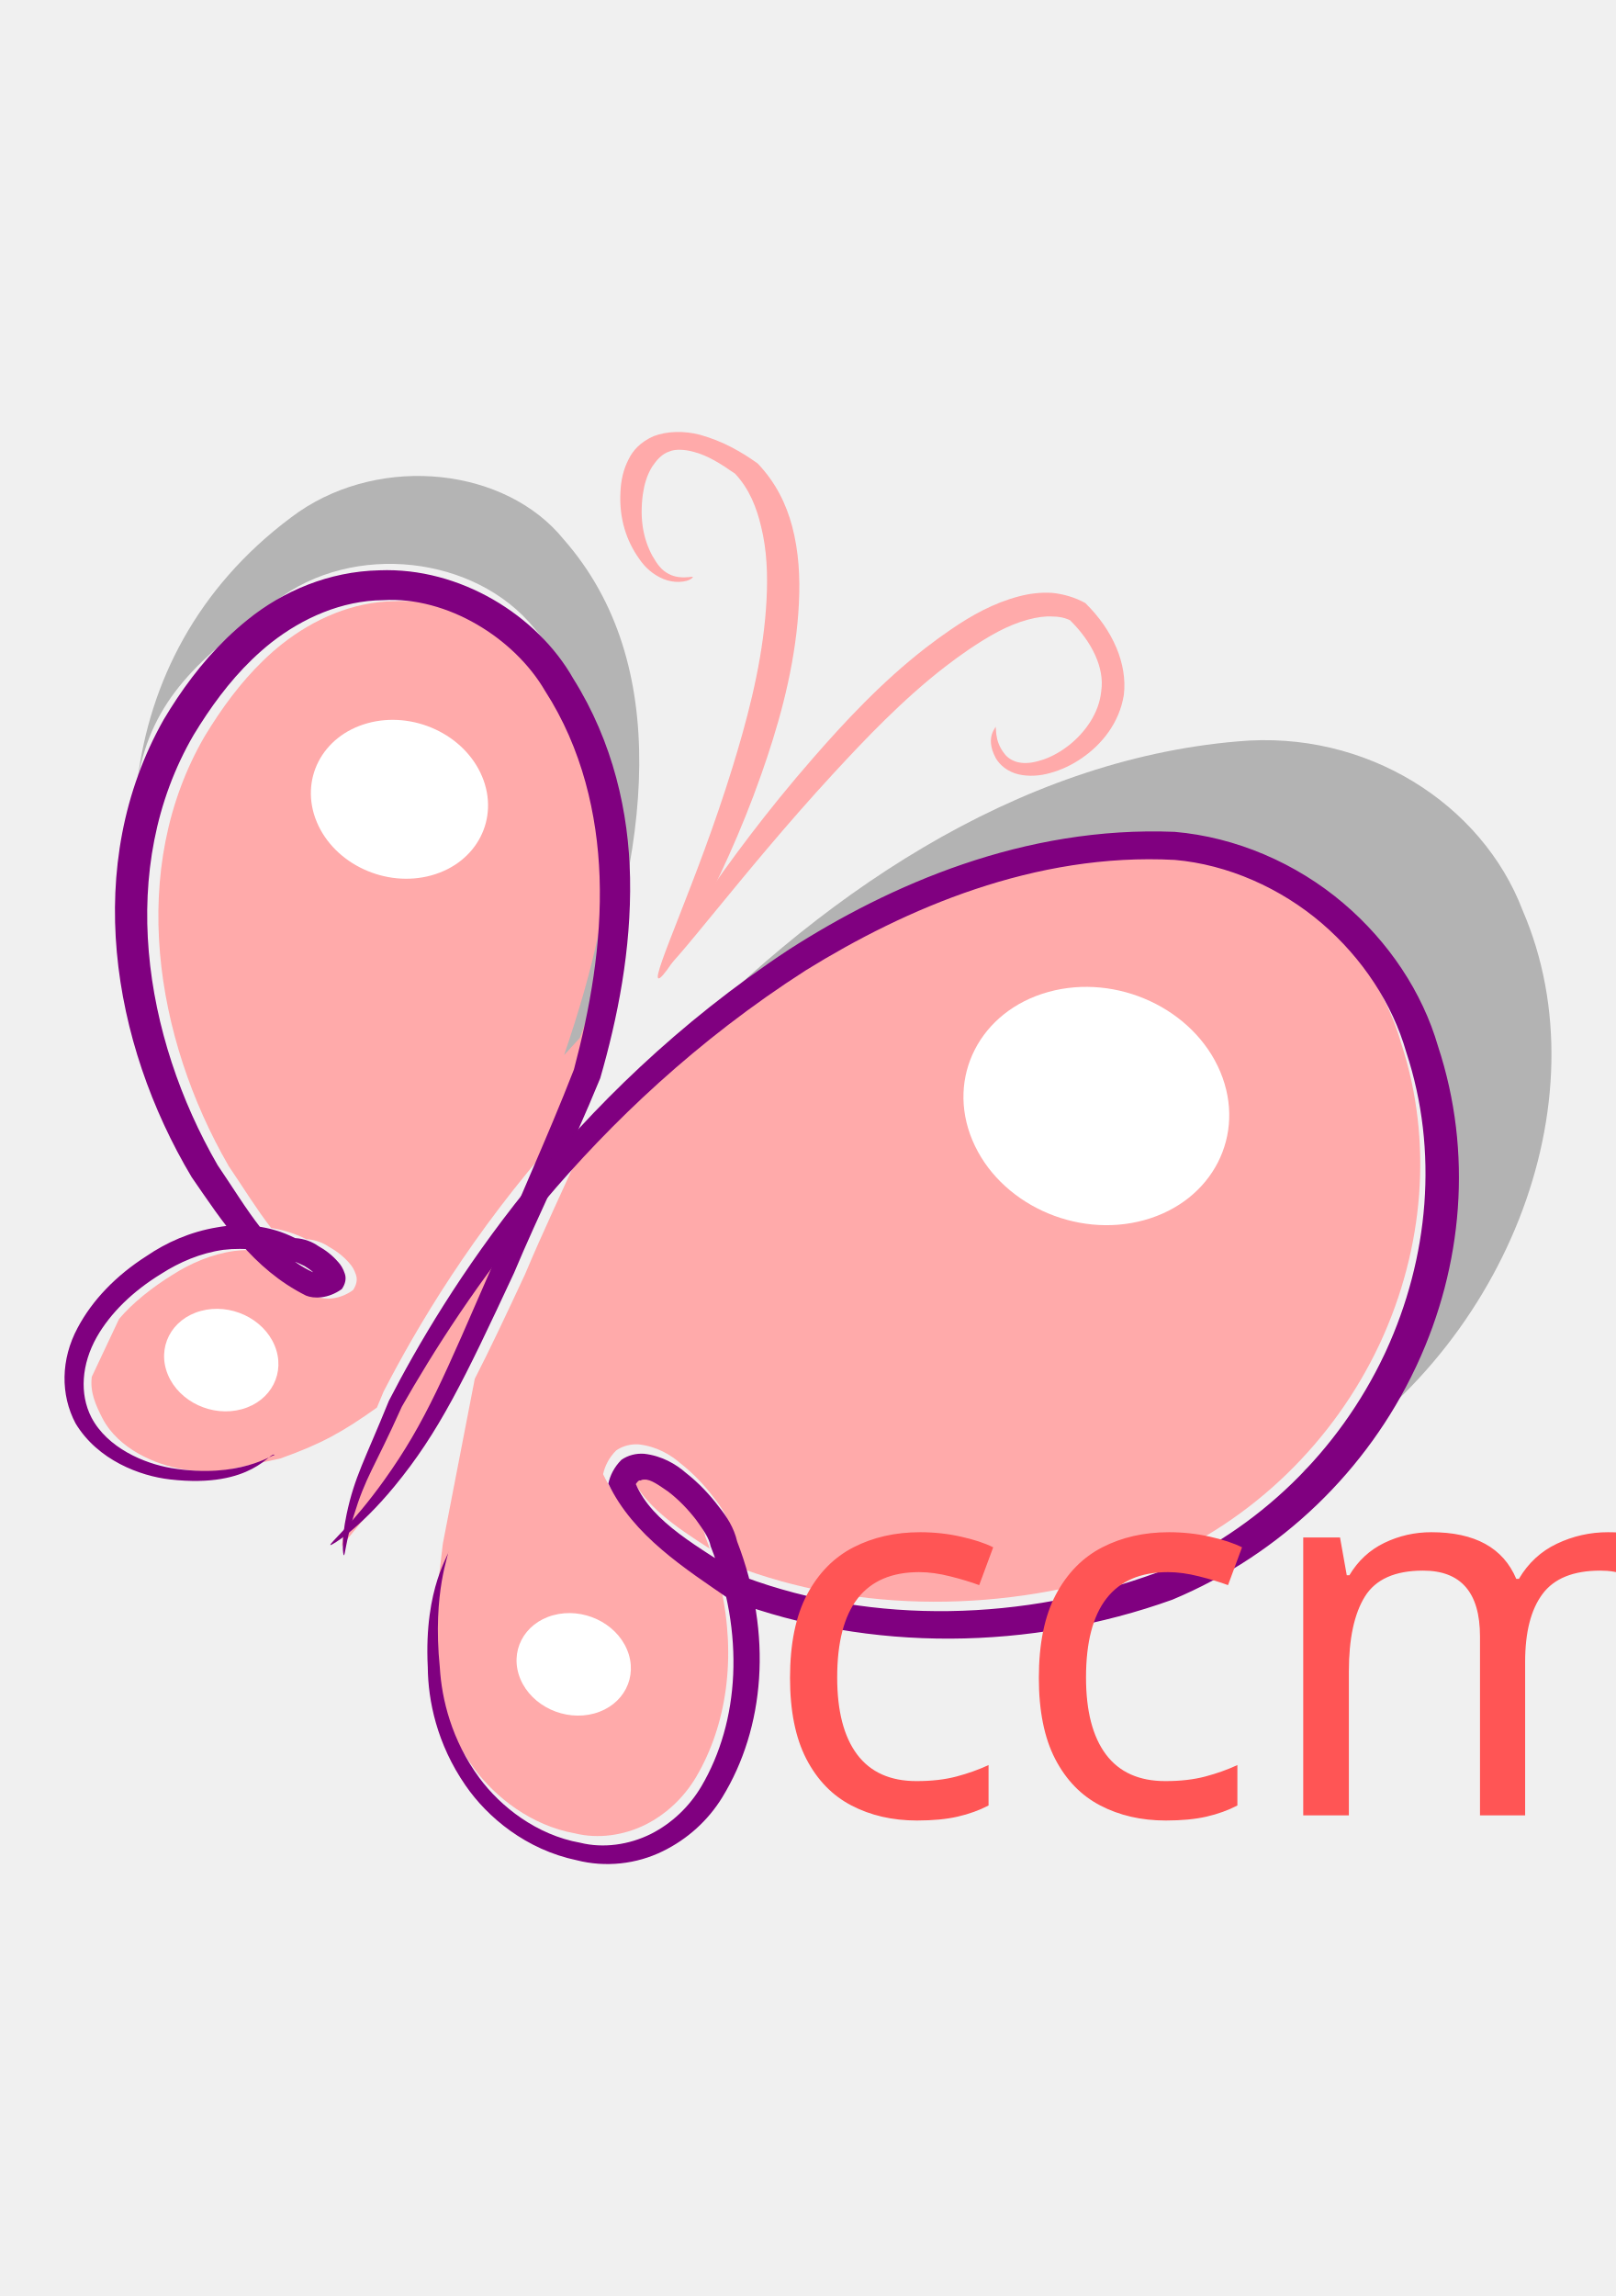
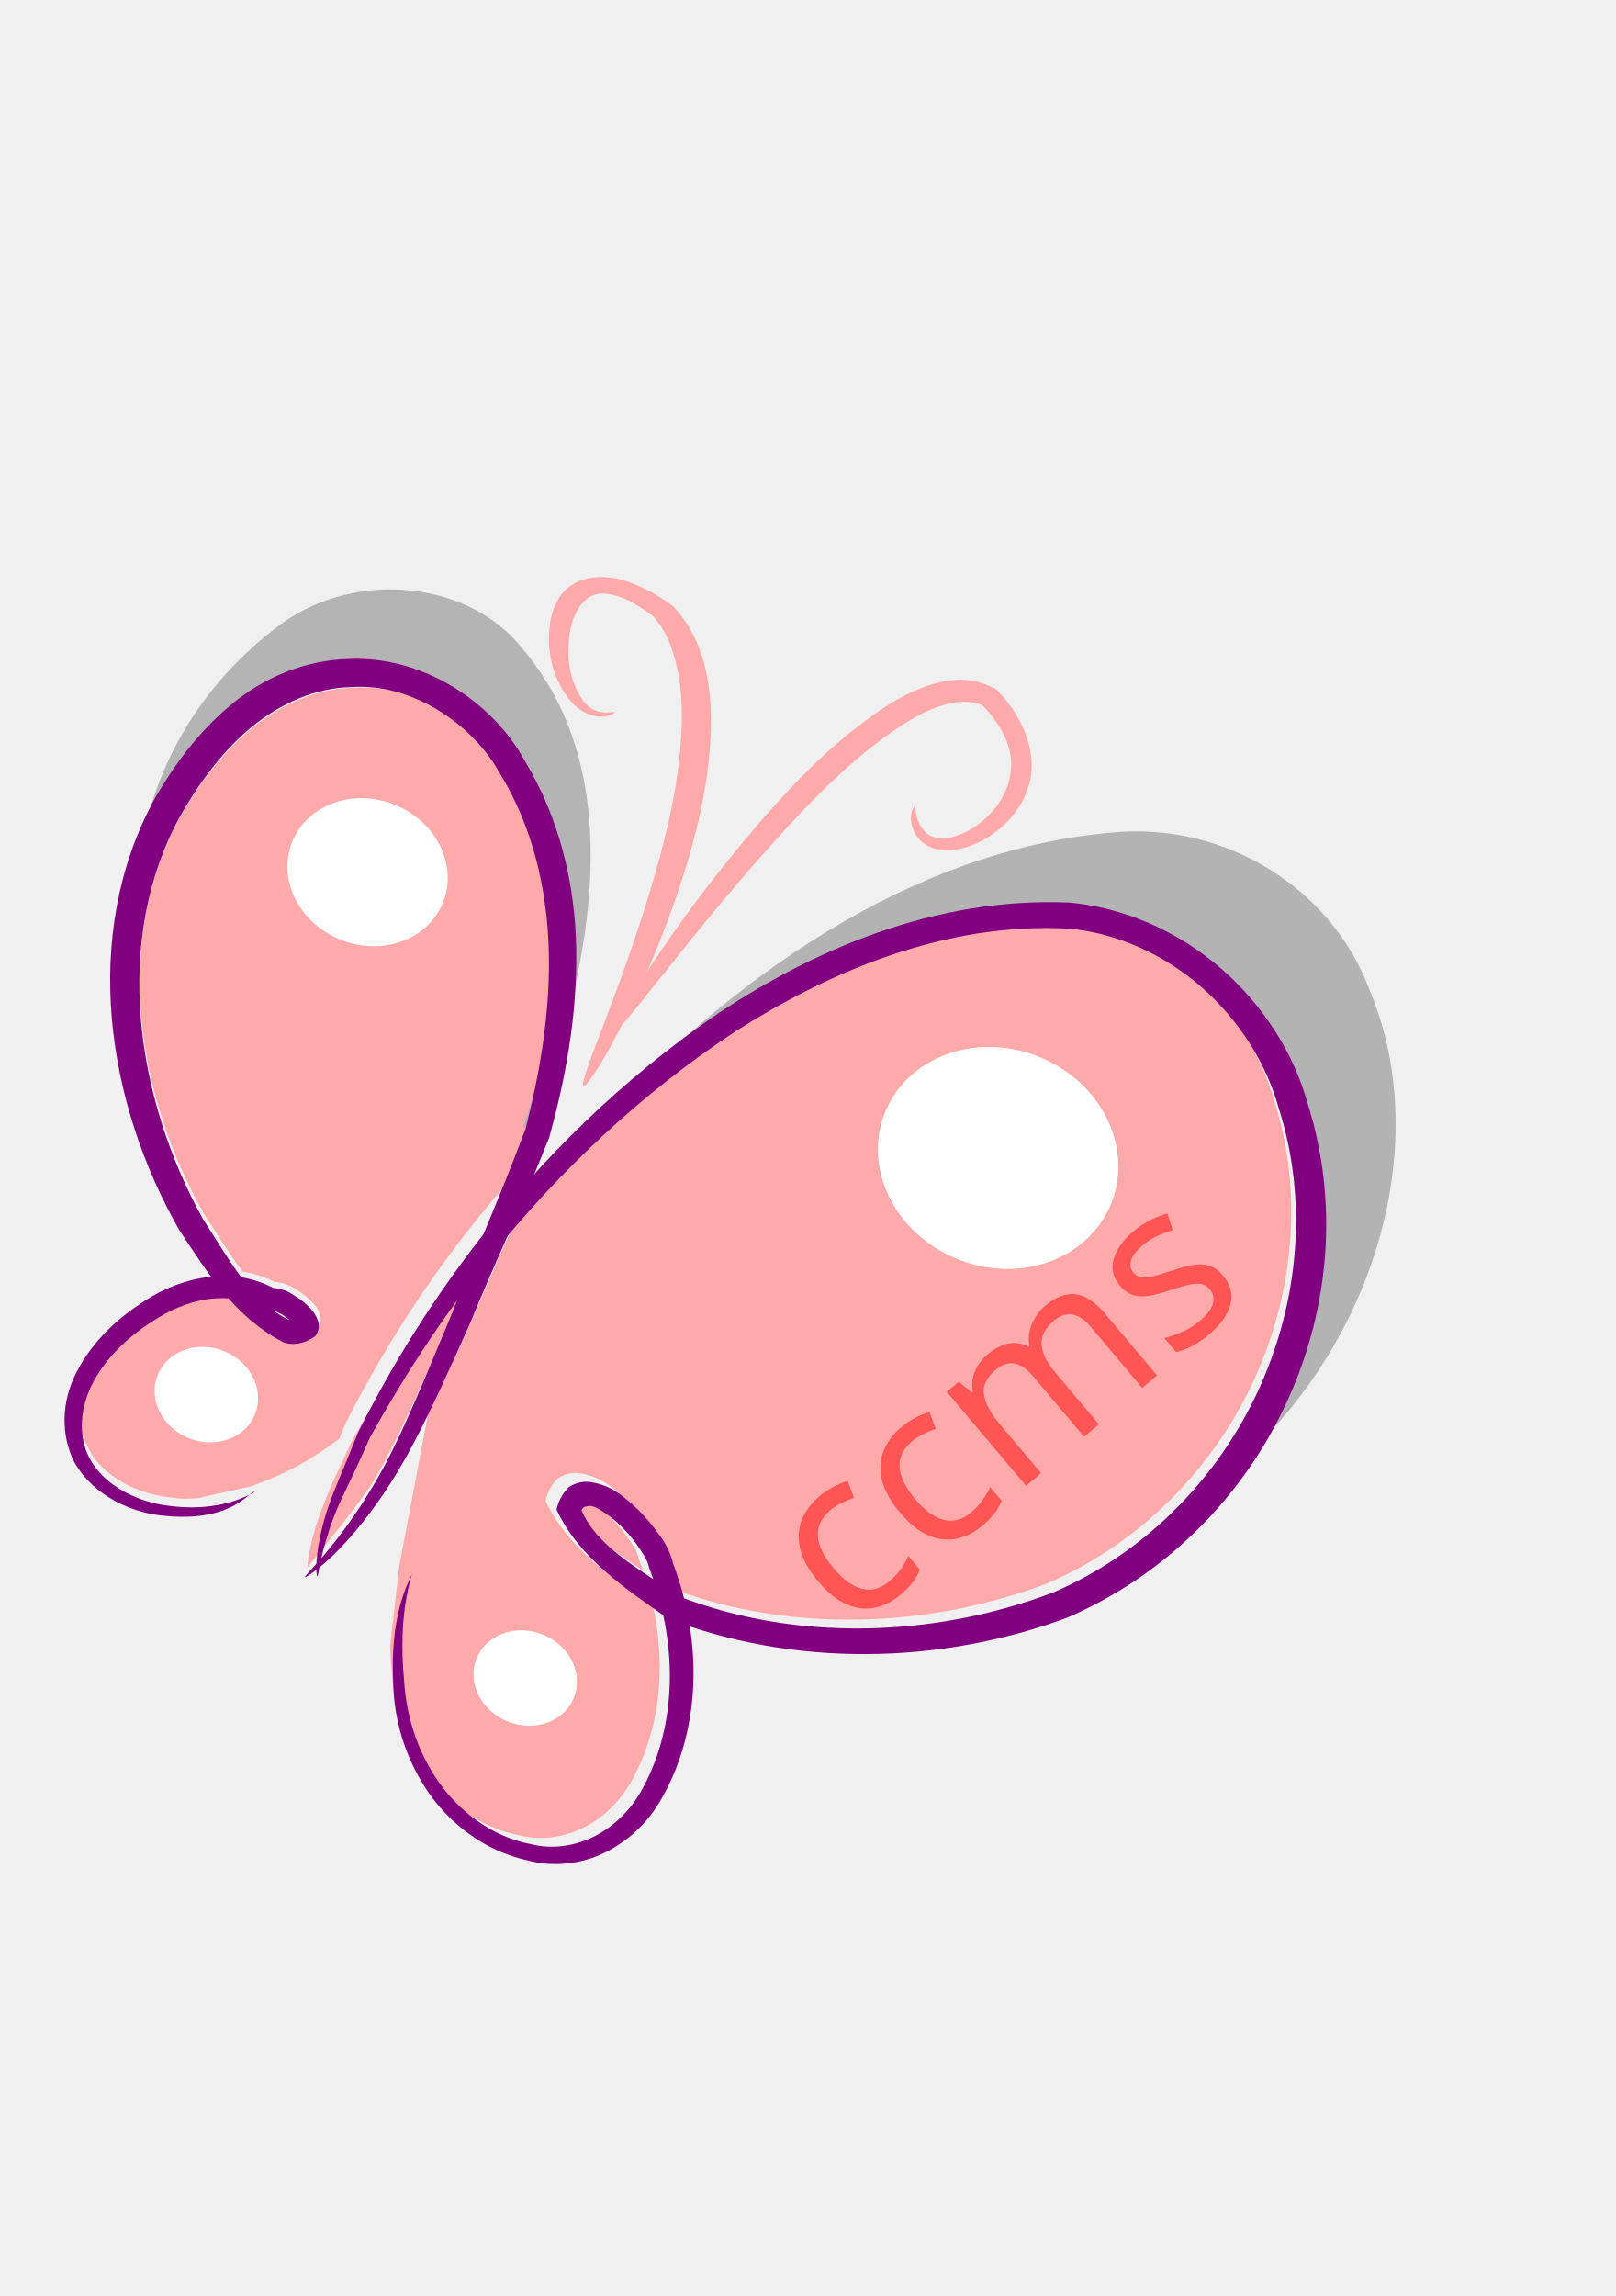
<svg xmlns="http://www.w3.org/2000/svg" width="88mm" height="125mm" viewBox="0 0 88 125" version="1.1" id="svg5" xml:space="preserve">
  <defs id="defs2">
    <rect x="163.704" y="95.608" width="462.05" height="126.056" id="rect830" />
  </defs>
  <g id="layer1">
-     <path style="fill:#ffaaaa;fill-rule:evenodd;stroke:none;stroke-width:0.323px;stroke-linecap:butt;stroke-linejoin:miter;stroke-opacity:1" d="m 24.092,33.013 c -0.86,-0.229 -1.745,-0.332 -2.62,-0.28 -2.25,0.021 -4.388,0.972 -6.103,2.32 -0.362,0.287 -0.708,0.592 -1.038,0.912 -1.247,1.206 -2.277,2.62 -3.178,4.107 -4.217,7.239 -2.73,16.434 1.303,23.416 0.812,1.194 1.525,2.361 2.309,3.367 0.647,0.103 1.295,0.296 1.909,0.608 0.522,0.033 0.946,0.212 1.25,0.424 0.396,0.219 0.787,0.513 1.114,0.898 0.13,0.141 0.257,0.346 0.346,0.617 0.087,0.25 0.04,0.543 -0.163,0.837 -0.745,0.533 -1.52,0.53 -1.945,0.358 -1.316,-0.656 -2.368,-1.538 -3.283,-2.531 -0.414,-0.022 -0.826,-0.01 -1.222,0.037 -1.251,0.176 -2.401,0.677 -3.375,1.301 -1.085,0.664 -2.205,1.554 -2.914,2.406 l -1.484,3.147 c -0.107,0.844 0.219,1.551 0.586,2.267 0.871,1.67 2.893,2.515 4.339,2.759 0.508,0.084 0.977,0.13 1.414,0.149 l 0.707,-0.028 3.217,-0.699 c 2.249,-0.798 3.393,-1.445 5.263,-2.77 0.125,-0.298 0.226,-0.53 0.367,-0.879 1.811,-3.513 4.84,-8.636 9.507,-13.892 0.492,-1.161 0.985,-2.345 1.464,-3.578 0.855,-3.22 1.527,-6.813 1.398,-10.507 -0.121,-3.373 -0.943,-6.97 -2.973,-10.116 -1.25,-2.144 -3.613,-3.965 -6.194,-4.652 z m 41.213,13.539 c -0.536,-0.117 -1.076,-0.2 -1.615,-0.247 -7.627,-0.409 -14.66,2.654 -20.075,5.998 -4.683,2.999 -8.567,6.41 -11.762,9.796 -1.165,2.608 -2.317,5.018 -3.255,7.262 -1.075,2.307 -1.939,4.138 -2.744,5.705 l -1.738,8.969 -0.549,4.677 c 0.012,0.488 0.042,1.009 0.099,1.573 0.102,1.712 0.64,3.942 2.156,6.002 1.154,1.558 3.107,3.102 5.489,3.526 1.247,0.311 2.656,0.118 3.857,-0.483 1.129,-0.573 2.086,-1.479 2.744,-2.593 1.666,-2.832 2.187,-6.501 1.346,-10.306 -2.471,-1.69 -5.115,-3.442 -6.416,-6.171 0.094,-0.436 0.314,-0.898 0.715,-1.296 0.361,-0.249 0.796,-0.358 1.238,-0.327 0.981,0.113 1.737,0.575 2.259,1.03 0.708,0.555 1.308,1.191 1.808,1.858 0.416,0.515 0.824,1.14 0.993,1.888 0.261,0.675 0.476,1.351 0.652,2.024 6.945,2.51 15.067,2.296 22.231,-0.341 5.547,-2.32 9.904,-6.668 12.359,-11.859 0.029,-0.062 0.058,-0.124 0.087,-0.186 2.332,-5.071 2.883,-10.898 1.109,-16.278 C 75.538,54.132 73.904,51.655 71.71,49.769 69.881,48.198 67.629,47.059 65.306,46.552 Z M 28.836,65.53 c -3.314,4.023 -5.995,8.515 -7.559,11.258 -1.24,2.542 -2.443,5.026 -2.654,7.33 0.031,-0.046 -0.12,0.162 -0.021,0.056 1.209,-1.488 2.287,-2.712 3.769,-4.751 1.606,-2.555 2.88,-5.483 5.081,-10.52 0.417,-1.087 0.892,-2.22 1.383,-3.374 z m 6.102,14.521 c -0.046,-0.008 -0.091,-0.009 -0.134,-0.006 -0.079,-0.002 -0.167,0.015 -0.197,0.049 -0.103,-0.034 -0.173,0.059 -0.267,0.192 0.706,1.645 2.409,2.815 4.31,4.028 -0.076,-0.216 -0.152,-0.433 -0.238,-0.649 -0.077,-0.44 -0.415,-0.907 -0.788,-1.43 -0.44,-0.57 -0.949,-1.101 -1.53,-1.545 -0.441,-0.298 -0.833,-0.59 -1.156,-0.64 z" id="path271" />
-     <path id="path748" d="m 16.277,27.862 c 4.585,-3.134 11.276,-2.388 14.423,1.509 5.919,6.742 4.751,17.007 0.874,27.136 -0.289,0.312 -0.575,0.625 -0.859,0.94 3.2,-9.369 4.004,-16.829 -1.624,-23.248 -3.186,-3.934 -9.844,-4.729 -14.077,-1.478 -4.191,3.157 -6.727,5.3 -7.524,9.733 0.672,-5.297 3.22,-10.44 8.351,-14.277 0.143,-0.109 0.289,-0.214 0.437,-0.315 z" style="fill:#b4b4b4;fill-opacity:1;fill-rule:evenodd;stroke:none;stroke-width:1.923;stroke-linecap:butt;stroke-linejoin:miter;stroke-miterlimit:4;stroke-dasharray:none;stroke-opacity:1" />
-     <path id="path750" d="m 35.705,58.148 c 8.672,-9.355 19.653,-16.761 31.691,-17.784 7.011,-0.65 13.312,3.407 15.521,9.203 4.5,10.425 -1.043,24.248 -11.999,30.562 8.465,-6.389 10.168,-15.981 5.997,-25.237 -2.256,-5.613 -8.328,-9.647 -14.935,-9.18 -10.742,0.675 -18.554,4.602 -26.368,12.679 0.031,-0.081 0.063,-0.162 0.094,-0.243 z" style="fill:#b3b3b3;fill-opacity:1;fill-rule:evenodd;stroke:none;stroke-width:1.923;stroke-linecap:butt;stroke-linejoin:miter;stroke-miterlimit:4;stroke-dasharray:none;stroke-opacity:1" />
-     <path style="fill:#800080;fill-rule:nonzero;stroke:none;stroke-width:0.13;stroke-linecap:butt;stroke-linejoin:miter;stroke-miterlimit:4;stroke-dasharray:none;stroke-opacity:1" id="path752" d="m 17.995,84.116 c 0.039,0.037 1.506,-0.796 3.482,-3.192 2.423,-2.939 3.803,-5.803 6.515,-11.621 1.326,-3.173 3.076,-6.656 4.693,-10.599 0.946,-3.283 1.697,-6.997 1.625,-10.903 -0.063,-3.551 -0.915,-7.391 -3.097,-10.862 -1.95,-3.441 -6.163,-6.063 -10.553,-5.89 -2.755,0.061 -5.252,1.134 -7.17,2.686 -0.402,0.323 -0.785,0.662 -1.149,1.014 -1.374,1.329 -2.485,2.848 -3.422,4.419 -4.47,7.894 -2.855,17.59 1.516,24.915 1.682,2.437 3.314,4.999 6.234,6.455 0.425,0.173 1.201,0.175 1.945,-0.358 0.203,-0.294 0.25,-0.587 0.163,-0.837 -0.088,-0.271 -0.216,-0.476 -0.346,-0.617 -0.327,-0.385 -0.718,-0.679 -1.114,-0.898 -0.304,-0.212 -0.729,-0.391 -1.251,-0.424 -1.369,-0.696 -2.903,-0.831 -4.238,-0.585 -1.485,0.245 -2.786,0.837 -3.849,1.564 -1.672,1.067 -2.954,2.407 -3.748,3.9 -0.929,1.724 -0.942,3.654 -0.116,5.211 1.213,2.01 3.516,2.865 5.145,3.05 0,0 10e-6,0 10e-6,0 4.557,0.526 5.469,-1.627 5.7,-1.323 -0.07,-0.092 -1.882,1.326 -5.645,0.702 0,0 -3e-6,1.1e-5 -3e-6,1.1e-5 -1.447,-0.244 -3.468,-1.088 -4.339,-2.758 -0.655,-1.278 -0.538,-2.898 0.292,-4.37 0.752,-1.318 1.961,-2.496 3.52,-3.45 0.974,-0.624 2.124,-1.125 3.375,-1.301 1.182,-0.141 2.505,0.002 3.59,0.575 0.211,0.006 0.491,0.147 0.832,0.308 0.271,0.167 0.513,0.343 0.663,0.54 0.05,0.078 0.084,0.112 0.067,0.102 -0.032,-0.049 -0.004,-0.122 0.067,-0.259 0.281,0.022 0.037,-0.126 -0.35,-0.051 -2.289,-1.067 -3.527,-3.394 -5.184,-5.83 -4.034,-6.983 -5.52,-16.178 -1.304,-23.416 0.901,-1.486 1.931,-2.902 3.178,-4.107 0.331,-0.32 0.676,-0.624 1.038,-0.912 1.716,-1.348 3.853,-2.299 6.103,-2.32 3.501,-0.211 7.148,2.073 8.814,4.932 2.029,3.145 2.851,6.742 2.973,10.115 0.13,3.694 -0.542,7.287 -1.397,10.507 -1.507,3.879 -3.169,7.388 -4.409,10.616 -2.64,6.042 -3.648,8.562 -5.913,11.727 -1.745,2.439 -3.017,3.468 -2.938,3.544 z" />
-     <path style="fill:none;fill-rule:nonzero;stroke:none;stroke-width:0.13;stroke-linecap:butt;stroke-linejoin:miter;stroke-miterlimit:4;stroke-dasharray:none;stroke-opacity:1" d="m 19.536,83.559 c -0.054,0.034 -0.147,0.05 -0.162,-0.009" id="path754" />
-     <path style="fill:#800080;fill-rule:nonzero;stroke:none;stroke-width:0.13;stroke-linecap:butt;stroke-linejoin:miter;stroke-miterlimit:4;stroke-dasharray:none;stroke-opacity:1" id="path756" d="m 24.399,84.482 c 0.164,0.051 -1.331,1.875 -1.104,6.296 0.016,1.791 0.486,4.155 2.052,6.421 1.204,1.752 3.31,3.502 6.063,4.078 1.551,0.397 3.246,0.217 4.682,-0.492 1.333,-0.65 2.464,-1.666 3.241,-2.936 2.303,-3.755 2.767,-8.856 0.809,-13.926 -0.17,-0.749 -0.577,-1.373 -0.994,-1.888 -0.5,-0.667 -1.1,-1.303 -1.808,-1.858 -0.523,-0.455 -1.279,-0.916 -2.26,-1.03 -0.441,-0.031 -0.876,0.078 -1.237,0.327 -0.401,0.399 -0.622,0.86 -0.715,1.296 1.352,2.835 4.155,4.617 6.705,6.368 7.533,2.822 16.294,2.724 24.013,-0.049 5.968,-2.494 10.623,-7.091 13.229,-12.606 0.031,-0.066 0.062,-0.131 0.093,-0.197 2.489,-5.359 3.046,-11.539 1.142,-17.319 -0.857,-2.954 -2.684,-5.691 -5.153,-7.791 -2.568,-2.185 -5.855,-3.601 -9.186,-3.888 -8.21,-0.333 -15.509,2.883 -21.006,6.406 -12.141,8.015 -18.717,18.612 -21.789,24.572 -1.316,3.242 -1.867,4.121 -2.302,6.179 -0.308,1.455 -0.191,2.225 -0.149,2.23 0.066,0.007 0.105,-0.745 0.528,-2.123 0.685,-2.235 1.071,-2.501 2.63,-5.971 3.293,-5.778 10.065,-16.112 22.017,-23.767 5.415,-3.344 12.448,-6.407 20.075,-5.998 2.877,0.25 5.769,1.53 8.019,3.463 2.195,1.887 3.828,4.363 4.585,7.006 1.774,5.379 1.223,11.207 -1.109,16.278 -0.029,0.062 -0.058,0.124 -0.087,0.186 -2.455,5.191 -6.812,9.539 -12.358,11.859 -7.243,2.666 -15.464,2.857 -22.459,0.26 -2.504,-1.64 -5.037,-2.964 -5.942,-5.072 0.094,-0.133 0.164,-0.226 0.267,-0.192 0.03,-0.035 0.118,-0.053 0.197,-0.05 0.346,-0.028 0.786,0.305 1.29,0.646 0.581,0.443 1.09,0.975 1.53,1.545 0.373,0.524 0.711,0.99 0.788,1.43 1.877,4.755 1.569,9.558 -0.499,13.073 -0.658,1.114 -1.616,2.02 -2.744,2.593 -1.201,0.601 -2.609,0.794 -3.856,0.483 -2.383,-0.424 -4.336,-1.969 -5.49,-3.526 -1.516,-2.061 -2.053,-4.29 -2.155,-6.002 -0.424,-4.176 0.555,-6.279 0.447,-6.312 z" />
-     <path style="fill:#ffaaaa;fill-opacity:1;fill-rule:evenodd;stroke:none;stroke-width:0.14px;stroke-linecap:butt;stroke-linejoin:miter;stroke-opacity:1" d="m 36.099,52.821 c -0.01,-0.007 -0.016,-0.017 -0.02,-0.03 0,0 0,0 0,0 -0.002,-0.017 7.14e-4,-0.039 0.007,-0.066 v 0 0 0 c 0.012,-0.055 0.039,-0.13 0.081,-0.226 0,0 4e-6,-1.1e-5 4e-6,-1.1e-5 v 0 c 0.082,-0.189 0.22,-0.455 0.413,-0.793 v 0 c 0.374,-0.654 0.947,-1.568 1.71,-2.689 v 0 c 1.356,-1.993 3.414,-4.803 5.979,-7.737 v 0 c 0,0 0,0 0,0 1.692,-1.94 3.733,-4.148 6.159,-6.025 0.444,-0.343 0.896,-0.672 1.358,-0.986 1.116,-0.766 2.317,-1.439 3.708,-1.804 0.562,-0.148 1.169,-0.226 1.802,-0.187 0,0 0,0 0,0 0.625,0.061 1.244,0.247 1.802,0.551 1.51,1.477 2.298,3.318 2.103,4.995 -0.245,1.548 -1.225,2.717 -2.266,3.434 -0.554,0.387 -1.145,0.663 -1.746,0.826 -0.574,0.163 -1.161,0.199 -1.712,0.077 -0.603,-0.139 -1.035,-0.51 -1.252,-0.886 0,0 0,0 0,0 -0.652,-1.225 0.114,-1.706 -0.03,-1.728 0.099,0.016 -0.094,0.751 0.515,1.502 0,0 0,0 0,0 0.171,0.227 0.491,0.427 0.865,0.474 0.387,0.057 0.803,-0.022 1.273,-0.182 0.482,-0.172 0.951,-0.44 1.405,-0.801 0.833,-0.675 1.602,-1.706 1.717,-2.928 0.183,-1.243 -0.498,-2.655 -1.697,-3.841 -0.28,-0.14 -0.618,-0.209 -0.963,-0.207 0,0 -1.1e-5,-1.2e-5 -1.1e-5,-1.2e-5 -0.417,-0.026 -0.856,0.046 -1.306,0.163 -1.143,0.301 -2.183,0.916 -3.253,1.638 -0.438,0.298 -0.868,0.612 -1.292,0.94 -2.307,1.784 -4.343,3.933 -6.075,5.806 0,0 0,0 0,0 v 0 c -2.574,2.79 -4.844,5.567 -6.34,7.388 v 0 c -0.858,1.045 -1.553,1.892 -2.046,2.462 v 0 c -0.256,0.296 -0.462,0.522 -0.613,0.669 v 0 c 0,0 0,0 0,0 -0.076,0.075 -0.139,0.129 -0.187,0.162 v 0 0 0 c -0.024,0.017 -0.045,0.028 -0.062,0.034 0,0 0,0 0,0 -0.015,0.002 -0.028,0.002 -0.037,-0.003 z" id="path758" />
-     <path id="path760" d="m 35.857,53.261 c -0.012,-0.003 -0.021,-0.01 -0.029,-0.022 -0.006,-0.014 -0.009,-0.032 -0.009,-0.056 0,0 0,0 0,0 -0.001,-0.047 0.008,-0.113 0.027,-0.197 v 0 c 0.037,-0.166 0.113,-0.407 0.221,-0.713 v 0 c 0.208,-0.591 0.548,-1.457 0.964,-2.52 v 0 c 0.753,-1.928 1.874,-4.786 2.856,-7.974 v 0 c 0,0 1.4e-5,-1.1e-5 1.4e-5,-1.1e-5 0.74,-2.404 1.507,-5.206 1.779,-8.087 0.033,-0.351 0.059,-0.7 0.077,-1.047 0.069,-1.373 0.02,-2.677 -0.291,-3.954 -0.255,-1.075 -0.642,-2.061 -1.419,-2.899 -0.782,-0.54 -1.495,-1.005 -2.304,-1.204 -0.459,-0.123 -0.964,-0.144 -1.266,-0.013 -0.427,0.138 -0.712,0.481 -0.947,0.828 -0.3,0.477 -0.437,1.013 -0.511,1.519 -0.181,1.371 0.036,2.442 0.523,3.345 0.273,0.469 0.487,0.766 0.869,0.969 0,0 2.4e-5,0 2.4e-5,0 0.179,0.1 0.372,0.156 0.54,0.177 0.464,0.064 0.757,-0.041 0.798,-2.56e-4 -0.003,-0.004 -0.095,0.241 -0.763,0.267 -0.242,0.006 -0.546,-0.034 -0.851,-0.159 0,0 0,0 0,0 -0.549,-0.232 -0.991,-0.613 -1.326,-1.115 -0.676,-0.955 -1.09,-2.166 -1.007,-3.64 0.025,-0.558 0.135,-1.173 0.448,-1.77 0.216,-0.445 0.618,-0.924 1.357,-1.249 0.734,-0.281 1.666,-0.302 2.532,-0.074 1.246,0.346 2.262,0.934 3.135,1.56 1.007,1.058 1.559,2.231 1.879,3.427 0.361,1.379 0.436,2.764 0.366,4.181 -0.018,0.359 -0.043,0.719 -0.078,1.08 -0.283,2.977 -1.114,5.803 -1.962,8.214 0,0 0,0 0,0 v 0 c -1.133,3.227 -2.447,5.985 -3.465,7.887 v 0 c -0.556,1.04 -1.04,1.85 -1.411,2.405 v 0 c -0.19,0.284 -0.349,0.499 -0.473,0.641 v 0 c -0.063,0.072 -0.116,0.124 -0.159,0.158 0,0 0,0 0,0 -0.022,0.017 -0.041,0.029 -0.058,0.035 -0.016,0.006 -0.03,0.003 -0.041,10e-4 z" style="fill:#ffaaaa;fill-opacity:1;fill-rule:evenodd;stroke:none;stroke-width:0.139px;stroke-linecap:butt;stroke-linejoin:miter;stroke-opacity:1" />
-     <ellipse style="fill:#ffffff;fill-opacity:1;stroke:none;stroke-width:0.324;stroke-linecap:round;stroke-miterlimit:4;stroke-dasharray:none;stroke-opacity:1" id="path239" cx="-3.249" cy="48.128" transform="matrix(-0.9639494,0.2660858,0.3869008,0.9221214,0,0)" rx="4.668" ry="4.492" />
-     <ellipse style="fill:#ffffff;fill-opacity:1;stroke:none;stroke-width:0.209;stroke-linecap:round;stroke-miterlimit:4;stroke-dasharray:none;stroke-opacity:1" id="path239-7" cx="6.3" cy="96.446" transform="matrix(-0.9639494,0.2660858,0.3869008,0.9221214,0,0)" rx="3.012" ry="2.899" />
-     <ellipse style="fill:#ffffff;fill-opacity:1;stroke:none;stroke-width:0.209;stroke-linecap:round;stroke-miterlimit:4;stroke-dasharray:none;stroke-opacity:1" id="path239-7-5" cx="17.683" cy="75.198" transform="matrix(-0.9639494,0.2660858,0.3869008,0.9221214,0,0)" rx="3.012" ry="2.899" />
-     <ellipse style="fill:#ffffff;fill-opacity:1;stroke:none;stroke-width:0.431;stroke-linecap:round;stroke-miterlimit:4;stroke-dasharray:none;stroke-opacity:1" id="path241" cx="-32.017" cy="74.539" transform="matrix(-0.9639494,0.2660858,0.3869008,0.9221214,0,0)" rx="7.002" ry="6.737" />
-     <text xml:space="preserve" transform="matrix(0.2940661,0,0,0.2940661,-58.98306,46.01582)" id="text828" style="font-style:normal;font-variant:normal;font-weight:normal;font-stretch:normal;font-size:96px;font-family:Caramel;-inkscape-font-specification:'Caramel, Normal';font-variant-ligatures:normal;font-variant-caps:normal;font-variant-numeric:normal;font-variant-east-asian:normal;text-align:center;white-space:pre;shape-inside:url(#rect830);fill:#ff5555;stroke:#ffffff;stroke-width:0">
-       <tspan x="341.594" y="179.607" id="tspan351">ccms</tspan>
+     <path style="fill:#ffaaaa;fill-rule:evenodd;stroke:none;stroke-width:0.297px;stroke-linecap:butt;stroke-linejoin:miter;stroke-opacity:1" d="m 21.724,37.702 c -0.785,-0.213 -1.592,-0.31 -2.391,-0.26 -2.053,0.019 -4.004,0.906 -5.569,2.162 -0.331,0.268 -0.646,0.552 -0.947,0.849 -1.138,1.123 -2.078,2.441 -2.9,3.825 -3.848,6.743 -2.491,15.308 1.189,21.813 0.741,1.112 1.391,2.199 2.107,3.136 0.591,0.096 1.181,0.276 1.742,0.566 0.476,0.03 0.863,0.197 1.141,0.395 0.361,0.204 0.718,0.478 1.017,0.837 0.119,0.131 0.235,0.322 0.316,0.575 0.08,0.233 0.037,0.506 -0.149,0.78 -0.68,0.496 -1.387,0.494 -1.775,0.333 -1.2,-0.611 -2.161,-1.433 -2.996,-2.357 -0.377,-0.021 -0.754,-0.009 -1.115,0.035 -1.141,0.164 -2.191,0.63 -3.08,1.212 -0.99,0.618 -2.012,1.447 -2.659,2.241 l -1.354,2.931 c -0.098,0.786 0.2,1.445 0.535,2.112 0.795,1.555 2.639,2.343 3.96,2.57 0.464,0.078 0.891,0.121 1.29,0.139 l 0.646,-0.026 2.936,-0.651 c 2.052,-0.744 3.096,-1.346 4.802,-2.58 0.114,-0.278 0.206,-0.494 0.335,-0.819 1.652,-3.272 4.417,-8.045 8.675,-12.941 0.449,-1.082 0.899,-2.184 1.336,-3.333 0.78,-2.999 1.394,-6.346 1.275,-9.787 -0.111,-3.142 -0.861,-6.493 -2.712,-9.423 -1.141,-1.997 -3.297,-3.693 -5.652,-4.333 z m 37.608,12.612 c -0.489,-0.109 -0.982,-0.186 -1.474,-0.23 -6.96,-0.381 -13.377,2.472 -18.319,5.587 -4.273,2.794 -7.818,5.971 -10.733,9.125 -1.063,2.429 -2.114,4.674 -2.97,6.764 -0.981,2.149 -1.769,3.855 -2.504,5.314 l -1.586,8.355 -0.501,4.356 c 0.011,0.455 0.038,0.94 0.091,1.465 0.093,1.595 0.584,3.672 1.967,5.591 1.053,1.451 2.835,2.89 5.009,3.284 1.138,0.29 2.424,0.11 3.519,-0.45 1.03,-0.534 1.903,-1.377 2.504,-2.415 1.52,-2.638 1.996,-6.055 1.229,-9.6 -2.255,-1.574 -4.667,-3.206 -5.855,-5.748 0.086,-0.406 0.287,-0.836 0.652,-1.208 0.33,-0.232 0.727,-0.333 1.13,-0.304 0.895,0.106 1.585,0.536 2.062,0.959 0.646,0.517 1.194,1.109 1.65,1.731 0.38,0.48 0.751,1.062 0.907,1.759 0.238,0.629 0.434,1.259 0.595,1.886 6.337,2.338 13.748,2.138 20.286,-0.318 5.061,-2.161 9.037,-6.211 11.278,-11.047 0.026,-0.058 0.053,-0.116 0.079,-0.174 2.128,-4.724 2.631,-10.152 1.012,-15.163 -0.691,-2.462 -2.181,-4.769 -4.184,-6.526 -1.668,-1.463 -3.724,-2.525 -5.844,-2.996 z m -33.279,17.678 c -3.024,3.748 -5.471,7.932 -6.897,10.487 -1.132,2.368 -2.229,4.682 -2.422,6.828 0.029,-0.043 -0.11,0.151 -0.019,0.052 1.103,-1.386 2.087,-2.527 3.439,-4.425 1.465,-2.38 2.628,-5.107 4.637,-9.799 0.381,-1.013 0.814,-2.068 1.262,-3.143 z m 5.568,13.527 c -0.042,-0.007 -0.083,-0.008 -0.122,-0.005 -0.072,-0.002 -0.152,0.014 -0.18,0.046 -0.094,-0.032 -0.158,0.055 -0.244,0.179 0.644,1.532 2.198,2.623 3.933,3.752 -0.07,-0.202 -0.139,-0.403 -0.217,-0.605 -0.07,-0.41 -0.379,-0.844 -0.719,-1.332 -0.402,-0.531 -0.866,-1.026 -1.396,-1.439 -0.402,-0.278 -0.76,-0.549 -1.055,-0.596 z" id="path271" />
+     <path id="path748" d="m 15.396,33.905 c 4.149,-2.919 10.203,-2.224 13.05,1.406 5.356,6.281 4.299,15.843 0.791,25.278 -0.261,0.29 -0.52,0.582 -0.777,0.876 2.895,-8.728 3.623,-15.677 -1.47,-21.656 -2.883,-3.664 -8.907,-4.405 -12.738,-1.376 -3.792,2.941 -6.087,4.937 -6.808,9.066 0.608,-4.935 2.914,-9.725 7.556,-13.299 0.13,-0.102 0.261,-0.2 0.395,-0.294 z" style="fill:#b4b4b4;fill-opacity:1;fill-rule:evenodd;stroke:none;stroke-width:1.765;stroke-linecap:butt;stroke-linejoin:miter;stroke-miterlimit:4;stroke-dasharray:none;stroke-opacity:1" />
+     <path id="path750" d="m 31.863,61.894 c 7.847,-8.714 17.783,-15.613 28.675,-16.566 6.344,-0.605 12.045,3.173 14.044,8.573 4.071,9.712 -0.944,22.588 -10.857,28.469 7.66,-5.951 9.2,-14.887 5.426,-23.509 -2.041,-5.229 -7.536,-8.986 -13.514,-8.551 -9.72,0.629 -16.788,4.287 -23.858,11.811 0.028,-0.075 0.057,-0.151 0.085,-0.227 z" style="fill:#b3b3b3;fill-opacity:1;fill-rule:evenodd;stroke:none;stroke-width:1.765;stroke-linecap:butt;stroke-linejoin:miter;stroke-miterlimit:4;stroke-dasharray:none;stroke-opacity:1" />
+     <path style="fill:#800080;fill-rule:nonzero;stroke:none;stroke-width:0.12;stroke-linecap:butt;stroke-linejoin:miter;stroke-miterlimit:4;stroke-dasharray:none;stroke-opacity:1" id="path752" d="m 16.617,85.861 c 0.035,0.035 1.363,-0.75 3.15,-3.007 2.193,-2.768 3.441,-5.467 5.895,-10.947 1.199,-2.989 2.783,-6.27 4.247,-9.984 0.856,-3.092 1.536,-6.592 1.47,-10.27 -0.057,-3.345 -0.828,-6.962 -2.802,-10.232 -1.764,-3.241 -5.576,-5.711 -9.548,-5.548 -2.493,0.058 -4.752,1.068 -6.488,2.53 -0.364,0.304 -0.71,0.623 -1.04,0.955 -1.243,1.252 -2.249,2.683 -3.096,4.162 -4.044,7.436 -2.583,16.57 1.372,23.47 1.522,2.296 2.999,4.709 5.64,6.081 0.385,0.163 1.086,0.165 1.76,-0.337 0.184,-0.277 0.227,-0.553 0.148,-0.788 -0.08,-0.256 -0.195,-0.449 -0.313,-0.582 -0.296,-0.362 -0.65,-0.64 -1.008,-0.846 -0.275,-0.199 -0.66,-0.369 -1.132,-0.399 -1.239,-0.656 -2.626,-0.783 -3.835,-0.551 -1.344,0.23 -2.52,0.788 -3.482,1.474 -1.513,1.005 -2.673,2.268 -3.392,3.674 -0.84,1.624 -0.852,3.442 -0.105,4.909 1.098,1.894 3.182,2.699 4.656,2.873 0,0 9e-6,0 9e-6,0 4.123,0.496 4.948,-1.533 5.158,-1.246 -0.063,-0.087 -1.703,1.249 -5.108,0.661 0,0 -2.7e-6,1.1e-5 -2.7e-6,1.1e-5 -1.309,-0.23 -3.138,-1.025 -3.926,-2.598 -0.593,-1.204 -0.486,-2.73 0.265,-4.117 0.681,-1.242 1.774,-2.351 3.185,-3.25 0.881,-0.588 1.922,-1.06 3.054,-1.226 1.069,-0.133 2.266,0.002 3.248,0.541 0.191,0.005 0.444,0.139 0.753,0.29 0.246,0.157 0.464,0.324 0.6,0.509 0.045,0.074 0.076,0.106 0.061,0.096 -0.029,-0.046 -0.003,-0.114 0.061,-0.244 0.254,0.021 0.034,-0.118 -0.317,-0.048 C 13.675,70.863 12.555,68.671 11.056,66.376 7.406,59.798 6.061,51.137 9.876,44.318 c 0.815,-1.4 1.748,-2.733 2.876,-3.869 0.299,-0.301 0.612,-0.588 0.94,-0.859 1.552,-1.27 3.487,-2.166 5.522,-2.186 3.168,-0.199 6.468,1.953 7.975,4.646 1.836,2.963 2.58,6.351 2.69,9.528 0.117,3.48 -0.491,6.865 -1.264,9.897 -1.363,3.654 -2.868,6.959 -3.989,10.001 -2.389,5.692 -3.3,8.065 -5.35,11.047 -1.579,2.297 -2.73,3.267 -2.658,3.338 z" />
+     <path style="fill:none;fill-rule:nonzero;stroke:none;stroke-width:0.12;stroke-linecap:butt;stroke-linejoin:miter;stroke-miterlimit:4;stroke-dasharray:none;stroke-opacity:1" d="m 18.011,84.787 c -0.049,0.031 -0.133,0.046 -0.147,-0.008" id="path754" />
+     <path style="fill:#800080;fill-rule:nonzero;stroke:none;stroke-width:0.12;stroke-linecap:butt;stroke-linejoin:miter;stroke-miterlimit:4;stroke-dasharray:none;stroke-opacity:1" id="path756" d="m 22.411,85.646 c 0.148,0.048 -1.204,1.747 -0.999,5.865 0.014,1.668 0.44,3.87 1.857,5.981 1.089,1.632 2.995,3.262 5.486,3.799 1.403,0.37 2.937,0.202 4.236,-0.458 1.206,-0.605 2.229,-1.552 2.932,-2.735 2.084,-3.498 2.503,-8.25 0.732,-12.973 -0.154,-0.697 -0.522,-1.279 -0.899,-1.759 -0.452,-0.622 -0.995,-1.214 -1.636,-1.731 -0.473,-0.424 -1.157,-0.853 -2.045,-0.959 -0.399,-0.029 -0.793,0.073 -1.12,0.304 -0.362,0.371 -0.562,0.801 -0.647,1.208 1.224,2.641 3.76,4.3 6.067,5.932 6.816,2.629 14.743,2.538 21.728,-0.045 5.4,-2.323 9.612,-6.606 11.97,-11.743 0.028,-0.061 0.056,-0.122 0.084,-0.184 2.252,-4.992 2.756,-10.749 1.033,-16.133 -0.775,-2.752 -2.428,-5.302 -4.662,-7.258 -2.324,-2.036 -5.298,-3.355 -8.312,-3.621 -7.429,-0.31 -14.033,2.686 -19.006,5.967 -10.986,7.466 -16.936,17.337 -19.715,22.889 -1.19,3.02 -1.689,3.839 -2.082,5.755 -0.278,1.356 -0.173,2.073 -0.135,2.077 0.06,0.006 0.095,-0.694 0.477,-1.978 0.62,-2.082 0.969,-2.33 2.38,-5.562 2.98,-5.382 9.107,-15.009 19.922,-22.139 4.9,-3.115 11.263,-5.968 18.165,-5.587 2.603,0.233 5.22,1.425 7.256,3.226 1.986,1.757 3.464,4.065 4.149,6.527 1.605,5.011 1.106,10.439 -1.004,15.163 -0.026,0.058 -0.052,0.116 -0.079,0.174 -2.221,4.835 -6.163,8.885 -11.182,11.047 -6.553,2.483 -13.993,2.662 -20.321,0.242 -2.265,-1.528 -4.558,-2.761 -5.377,-4.724 0.085,-0.124 0.149,-0.211 0.242,-0.179 0.027,-0.032 0.107,-0.049 0.178,-0.047 0.313,-0.026 0.712,0.285 1.168,0.602 0.526,0.413 0.986,0.908 1.385,1.439 0.338,0.488 0.643,0.922 0.713,1.332 1.698,4.429 1.419,8.904 -0.451,12.178 -0.595,1.038 -1.462,1.881 -2.483,2.415 -1.086,0.56 -2.361,0.74 -3.489,0.45 -2.156,-0.395 -3.923,-1.834 -4.967,-3.285 -1.372,-1.919 -1.858,-3.996 -1.95,-5.591 -0.384,-3.89 0.502,-5.849 0.404,-5.88 z" />
+     <path style="fill:#ffaaaa;fill-opacity:1;fill-rule:evenodd;stroke:none;stroke-width:0.129px;stroke-linecap:butt;stroke-linejoin:miter;stroke-opacity:1" d="m 33.443,56.153 c -0.009,-0.006 -0.014,-0.016 -0.018,-0.028 0,0 0,0 0,0 -0.002,-0.016 6.46e-4,-0.036 0.006,-0.062 v 0 0 0 c 0.011,-0.051 0.035,-0.122 0.073,-0.211 0,0 4e-6,-10e-6 4e-6,-10e-6 v 0 c 0.074,-0.176 0.199,-0.424 0.373,-0.738 v 0 c 0.338,-0.609 0.857,-1.461 1.547,-2.505 v 0 c 1.227,-1.857 3.089,-4.474 5.41,-7.207 v 0 c 0,0 0,0 0,0 1.531,-1.807 3.378,-3.864 5.572,-5.612 0.402,-0.32 0.811,-0.626 1.228,-0.919 1.01,-0.714 2.097,-1.34 3.355,-1.681 0.508,-0.138 1.058,-0.21 1.631,-0.174 0,0 0,0 0,0 0.565,0.057 1.125,0.231 1.63,0.513 1.367,1.376 2.08,3.091 1.903,4.652 -0.221,1.442 -1.109,2.531 -2.05,3.199 -0.502,0.361 -1.036,0.618 -1.58,0.77 -0.519,0.152 -1.05,0.185 -1.549,0.072 -0.546,-0.13 -0.936,-0.475 -1.132,-0.825 0,0 0,0 0,0 -0.59,-1.141 0.103,-1.589 -0.027,-1.61 0.09,0.015 -0.085,0.7 0.466,1.399 0,0 0,0 0,0 0.155,0.211 0.444,0.398 0.783,0.442 0.351,0.054 0.727,-0.021 1.152,-0.169 0.436,-0.16 0.861,-0.41 1.271,-0.747 0.754,-0.629 1.449,-1.589 1.553,-2.728 0.166,-1.158 -0.451,-2.473 -1.536,-3.578 -0.253,-0.131 -0.56,-0.195 -0.871,-0.193 0,0 -1e-5,-1.1e-5 -1e-5,-1.1e-5 -0.377,-0.024 -0.775,0.042 -1.182,0.152 -1.035,0.28 -1.975,0.853 -2.943,1.526 -0.396,0.278 -0.785,0.57 -1.169,0.875 -2.087,1.662 -3.93,3.663 -5.497,5.409 0,0 0,0 0,0 v 0 c -2.329,2.599 -4.383,5.185 -5.736,6.882 v 0 c -0.776,0.973 -1.405,1.762 -1.852,2.294 v 0 c -0.232,0.276 -0.418,0.486 -0.554,0.623 v 0 c 0,0 0,0 0,0 -0.069,0.069 -0.126,0.12 -0.169,0.151 v 0 0 0 c -0.022,0.016 -0.041,0.026 -0.056,0.032 0,0 0,0 0,0 -0.014,0.002 -0.025,0.002 -0.034,-0.003 z" id="path758" />
+     <path id="path760" d="m 31.778,59.121 c -0.011,-0.003 -0.019,-0.009 -0.026,-0.021 -0.005,-0.013 -0.008,-0.03 -0.009,-0.052 0,0 0,0 0,0 -0.001,-0.044 0.008,-0.105 0.025,-0.184 v 0 c 0.034,-0.155 0.102,-0.379 0.2,-0.664 v 0 c 0.188,-0.551 0.496,-1.357 0.872,-2.347 v 0 c 0.682,-1.796 1.695,-4.459 2.585,-7.428 v 0 c 0,0 1.3e-5,-10e-6 1.3e-5,-10e-6 0.669,-2.24 1.363,-4.85 1.61,-7.534 0.03,-0.327 0.053,-0.652 0.069,-0.976 0.063,-1.279 0.019,-2.494 -0.263,-3.683 -0.231,-1.002 -0.581,-1.92 -1.284,-2.7 -0.708,-0.503 -1.353,-0.936 -2.085,-1.121 -0.415,-0.115 -0.872,-0.134 -1.146,-0.012 -0.386,0.129 -0.644,0.448 -0.857,0.771 -0.271,0.444 -0.396,0.944 -0.462,1.415 -0.164,1.277 0.033,2.275 0.473,3.116 0.247,0.437 0.44,0.714 0.786,0.903 0,0 2.2e-5,0 2.2e-5,0 0.162,0.093 0.336,0.146 0.488,0.165 0.42,0.059 0.685,-0.039 0.722,-2.38e-4 -0.003,-0.004 -0.086,0.225 -0.69,0.249 -0.219,0.005 -0.494,-0.032 -0.77,-0.149 0,0 0,0 0,0 -0.497,-0.216 -0.896,-0.571 -1.2,-1.038 -0.612,-0.89 -0.986,-2.018 -0.911,-3.391 0.022,-0.519 0.122,-1.092 0.405,-1.649 0.196,-0.414 0.559,-0.86 1.228,-1.164 0.664,-0.262 1.507,-0.281 2.291,-0.069 1.128,0.322 2.047,0.87 2.836,1.453 0.911,0.986 1.411,2.078 1.7,3.192 0.327,1.285 0.395,2.574 0.331,3.895 -0.016,0.335 -0.039,0.67 -0.07,1.006 -0.256,2.773 -1.008,5.406 -1.776,7.651 0,0 0,0 0,0 v 0 c -1.025,3.006 -2.214,5.576 -3.135,7.347 v 0 c -0.503,0.968 -0.941,1.723 -1.277,2.24 v 0 c -0.172,0.265 -0.316,0.464 -0.428,0.597 v 0 c -0.057,0.067 -0.105,0.116 -0.144,0.147 0,0 0,0 0,0 -0.02,0.016 -0.037,0.027 -0.052,0.033 -0.014,0.005 -0.027,0.003 -0.037,9.31e-4 z" style="fill:#ffaaaa;fill-opacity:1;fill-rule:evenodd;stroke:none;stroke-width:0.128px;stroke-linecap:butt;stroke-linejoin:miter;stroke-opacity:1" />
+     <ellipse style="fill:#ffffff;fill-opacity:1;stroke:none;stroke-width:0.297;stroke-linecap:round;stroke-miterlimit:4;stroke-dasharray:none;stroke-opacity:1" id="path239" cx="-0.619" cy="51.46" transform="matrix(-0.9619128,0.2733565,0.3774135,0.9260449,0,0)" rx="4.233" ry="4.166" />
+     <ellipse style="fill:#ffffff;fill-opacity:1;stroke:none;stroke-width:0.192;stroke-linecap:round;stroke-miterlimit:4;stroke-dasharray:none;stroke-opacity:1" id="path239-7" cx="8.04" cy="96.279" transform="matrix(-0.9619128,0.2733565,0.3774135,0.9260449,0,0)" rx="2.732" ry="2.689" />
+     <ellipse style="fill:#ffffff;fill-opacity:1;stroke:none;stroke-width:0.192;stroke-linecap:round;stroke-miterlimit:4;stroke-dasharray:none;stroke-opacity:1" id="path239-7-5" cx="18.361" cy="76.57" transform="matrix(-0.9619128,0.2733565,0.3774135,0.9260449,0,0)" rx="2.732" ry="2.689" />
+     <ellipse style="fill:#ffffff;fill-opacity:1;stroke:none;stroke-width:0.395;stroke-linecap:round;stroke-miterlimit:4;stroke-dasharray:none;stroke-opacity:1" id="path241" cx="-26.704" cy="75.958" transform="matrix(-0.9619128,0.2733565,0.3774135,0.9260449,0,0)" rx="6.349" ry="6.249" />
+     <text xml:space="preserve" transform="matrix(0.09660691,-0.08146715,0.08387039,0.09945677,4.939714,93.11842)" id="text828" style="font-style:normal;font-variant:normal;font-weight:normal;font-stretch:normal;font-size:96px;font-family:Caramel;-inkscape-font-specification:'Caramel, Normal';font-variant-ligatures:normal;font-variant-caps:normal;font-variant-numeric:normal;font-variant-east-asian:normal;text-align:center;white-space:pre;shape-inside:url(#rect830);display:inline;fill:#ff5555;stroke:#ffffff;stroke-width:0">
+       <tspan x="270.183" y="180.545" id="tspan1">ccms</tspan>
    </text>
  </g>
</svg>
